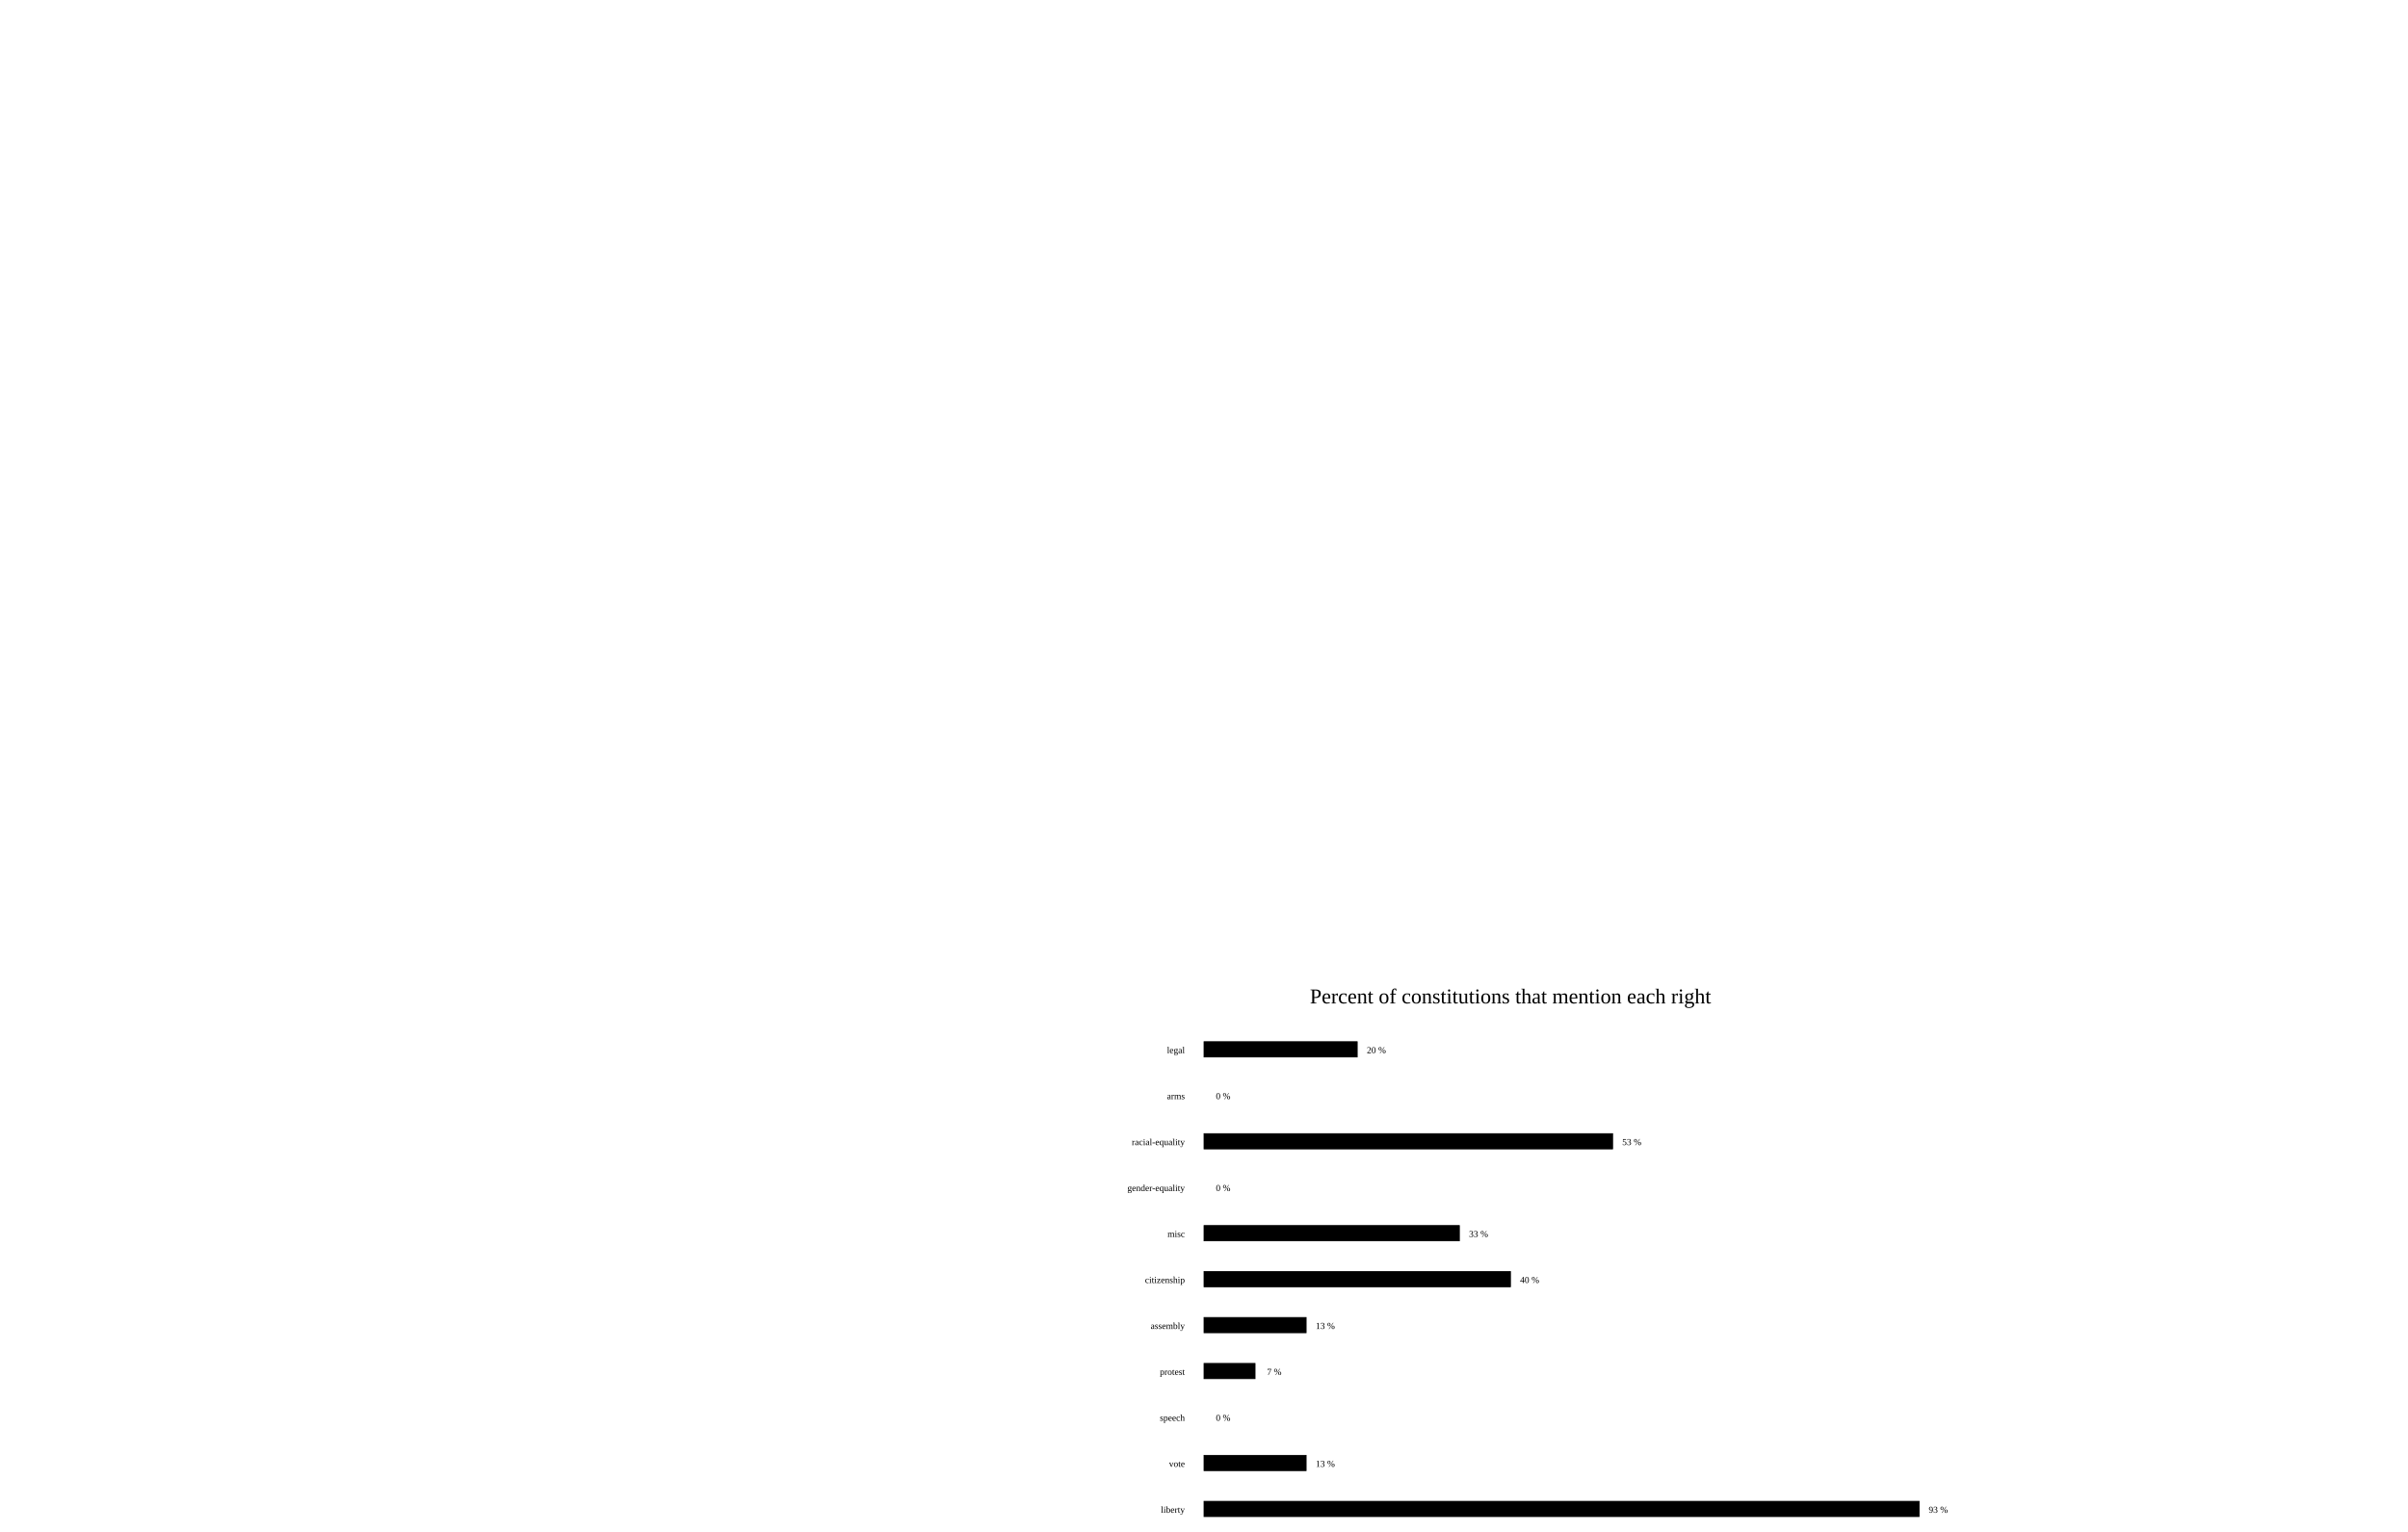
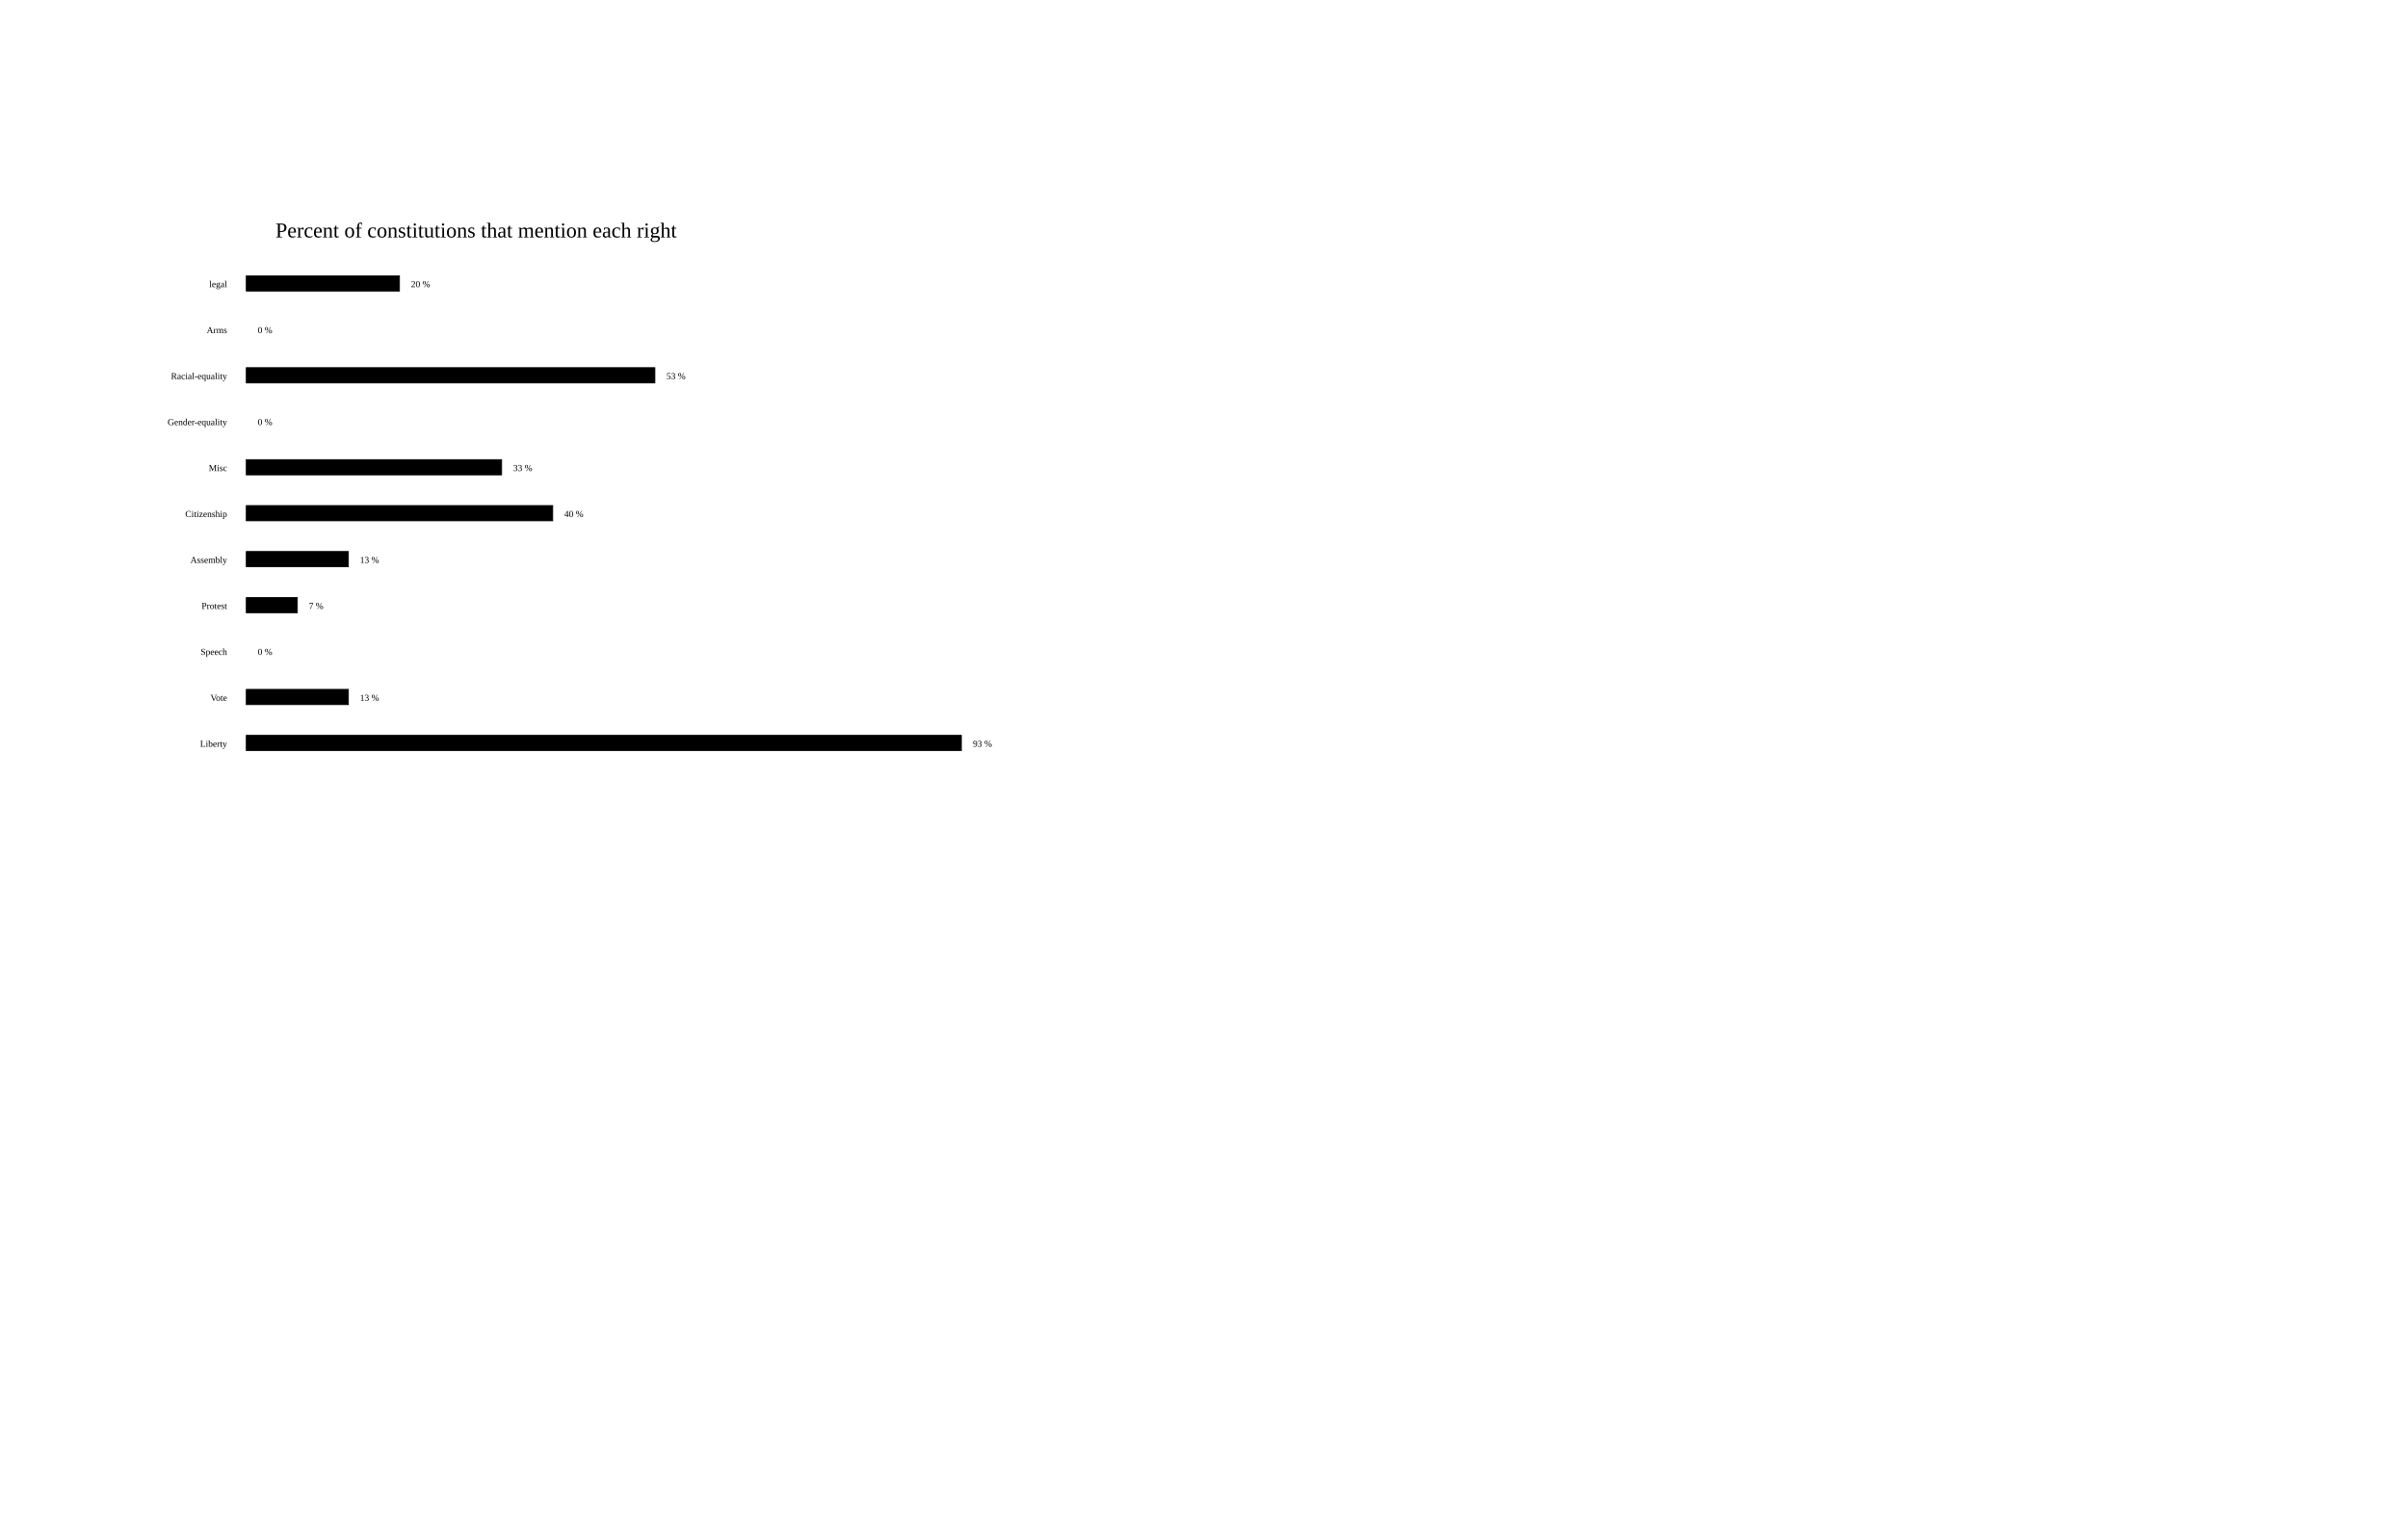
<svg xmlns="http://www.w3.org/2000/svg" height="1400" width="2200" viewBox="0, -2000, 2000, 2000">
  <g>
-     <text x="1400" y="-690" text-anchor="middle" font-size="xx-large">Percent of constitutions that mention each right</text>
+     <text x="50" y="-1690" text-anchor="middle" font-size="xx-large">Percent of constitutions that mention each right</text>
  </g>
-   <rect width="933.333" height="20" x="1000" y="-40" stroke="black" />
-   <text y="-25" x="1958.333" text-anchor="middle">93 %
+   <rect width="933.333" height="20" x="-250" y="-1040" stroke="black" />
+   <text y="-1025" x="698.333" text-anchor="start">93 %
        </text>
-   <text x="975" y="-25" text-anchor="end">liberty</text>
-   <rect width="133.333" height="20" x="1000" y="-100" stroke="black" />
-   <text y="-85" x="1158.333" text-anchor="middle">13 %
+   <text x="-275" y="-1025" text-anchor="end">Liberty</text>
+   <rect width="133.333" height="20" x="-250" y="-1100" stroke="black" />
+   <text y="-1085" x="-101.667" text-anchor="start">13 %
        </text>
-   <text x="975" y="-85" text-anchor="end">vote</text>
-   <rect width="0" height="20" x="1000" y="-160" stroke="black" />
-   <text y="-145" x="1025" text-anchor="middle">0 %
+   <text x="-275" y="-1085" text-anchor="end">Vote</text>
+   <rect width="0" height="20" x="-250" y="-1160" stroke="black" />
+   <text y="-1145" x="-235" text-anchor="start">0 %
        </text>
-   <text x="975" y="-145" text-anchor="end">speech</text>
-   <rect width="66.667" height="20" x="1000" y="-220" stroke="black" />
-   <text y="-205" x="1091.667" text-anchor="middle">7 %
+   <text x="-275" y="-1145" text-anchor="end">Speech</text>
+   <rect width="66.667" height="20" x="-250" y="-1220" stroke="black" />
+   <text y="-1205" x="-168.333" text-anchor="start">7 %
        </text>
-   <text x="975" y="-205" text-anchor="end">protest</text>
-   <rect width="133.333" height="20" x="1000" y="-280" stroke="black" />
-   <text y="-265" x="1158.333" text-anchor="middle">13 %
+   <text x="-275" y="-1205" text-anchor="end">Protest</text>
+   <rect width="133.333" height="20" x="-250" y="-1280" stroke="black" />
+   <text y="-1265" x="-101.667" text-anchor="start">13 %
        </text>
-   <text x="975" y="-265" text-anchor="end">assembly</text>
-   <rect width="400" height="20" x="1000" y="-340" stroke="black" />
-   <text y="-325" x="1425" text-anchor="middle">40 %
+   <text x="-275" y="-1265" text-anchor="end">Assembly</text>
+   <rect width="400" height="20" x="-250" y="-1340" stroke="black" />
+   <text y="-1325" x="165" text-anchor="start">40 %
        </text>
-   <text x="975" y="-325" text-anchor="end">citizenship</text>
-   <rect width="333.333" height="20" x="1000" y="-400" stroke="black" />
-   <text y="-385" x="1358.333" text-anchor="middle">33 %
+   <text x="-275" y="-1325" text-anchor="end">Citizenship</text>
+   <rect width="333.333" height="20" x="-250" y="-1400" stroke="black" />
+   <text y="-1385" x="98.333" text-anchor="start">33 %
        </text>
-   <text x="975" y="-385" text-anchor="end">misc</text>
-   <rect width="0" height="20" x="1000" y="-460" stroke="black" />
-   <text y="-445" x="1025" text-anchor="middle">0 %
+   <text x="-275" y="-1385" text-anchor="end">Misc</text>
+   <rect width="0" height="20" x="-250" y="-1460" stroke="black" />
+   <text y="-1445" x="-235" text-anchor="start">0 %
        </text>
-   <text x="975" y="-445" text-anchor="end">gender-equality</text>
-   <rect width="533.333" height="20" x="1000" y="-520" stroke="black" />
-   <text y="-505" x="1558.333" text-anchor="middle">53 %
+   <text x="-275" y="-1445" text-anchor="end">Gender-equality</text>
+   <rect width="533.333" height="20" x="-250" y="-1520" stroke="black" />
+   <text y="-1505" x="298.333" text-anchor="start">53 %
        </text>
-   <text x="975" y="-505" text-anchor="end">racial-equality</text>
-   <rect width="0" height="20" x="1000" y="-580" stroke="black" />
-   <text y="-565" x="1025" text-anchor="middle">0 %
+   <text x="-275" y="-1505" text-anchor="end">Racial-equality</text>
+   <rect width="0" height="20" x="-250" y="-1580" stroke="black" />
+   <text y="-1565" x="-235" text-anchor="start">0 %
        </text>
-   <text x="975" y="-565" text-anchor="end">arms</text>
-   <rect width="200" height="20" x="1000" y="-640" stroke="black" />
-   <text y="-625" x="1225" text-anchor="middle">20 %
+   <text x="-275" y="-1565" text-anchor="end">Arms</text>
+   <rect width="200" height="20" x="-250" y="-1640" stroke="black" />
+   <text y="-1625" x="-35" text-anchor="start">20 %
        </text>
-   <text x="975" y="-625" text-anchor="end">legal</text>
+   <text x="-275" y="-1625" text-anchor="end">legal</text>
</svg>
